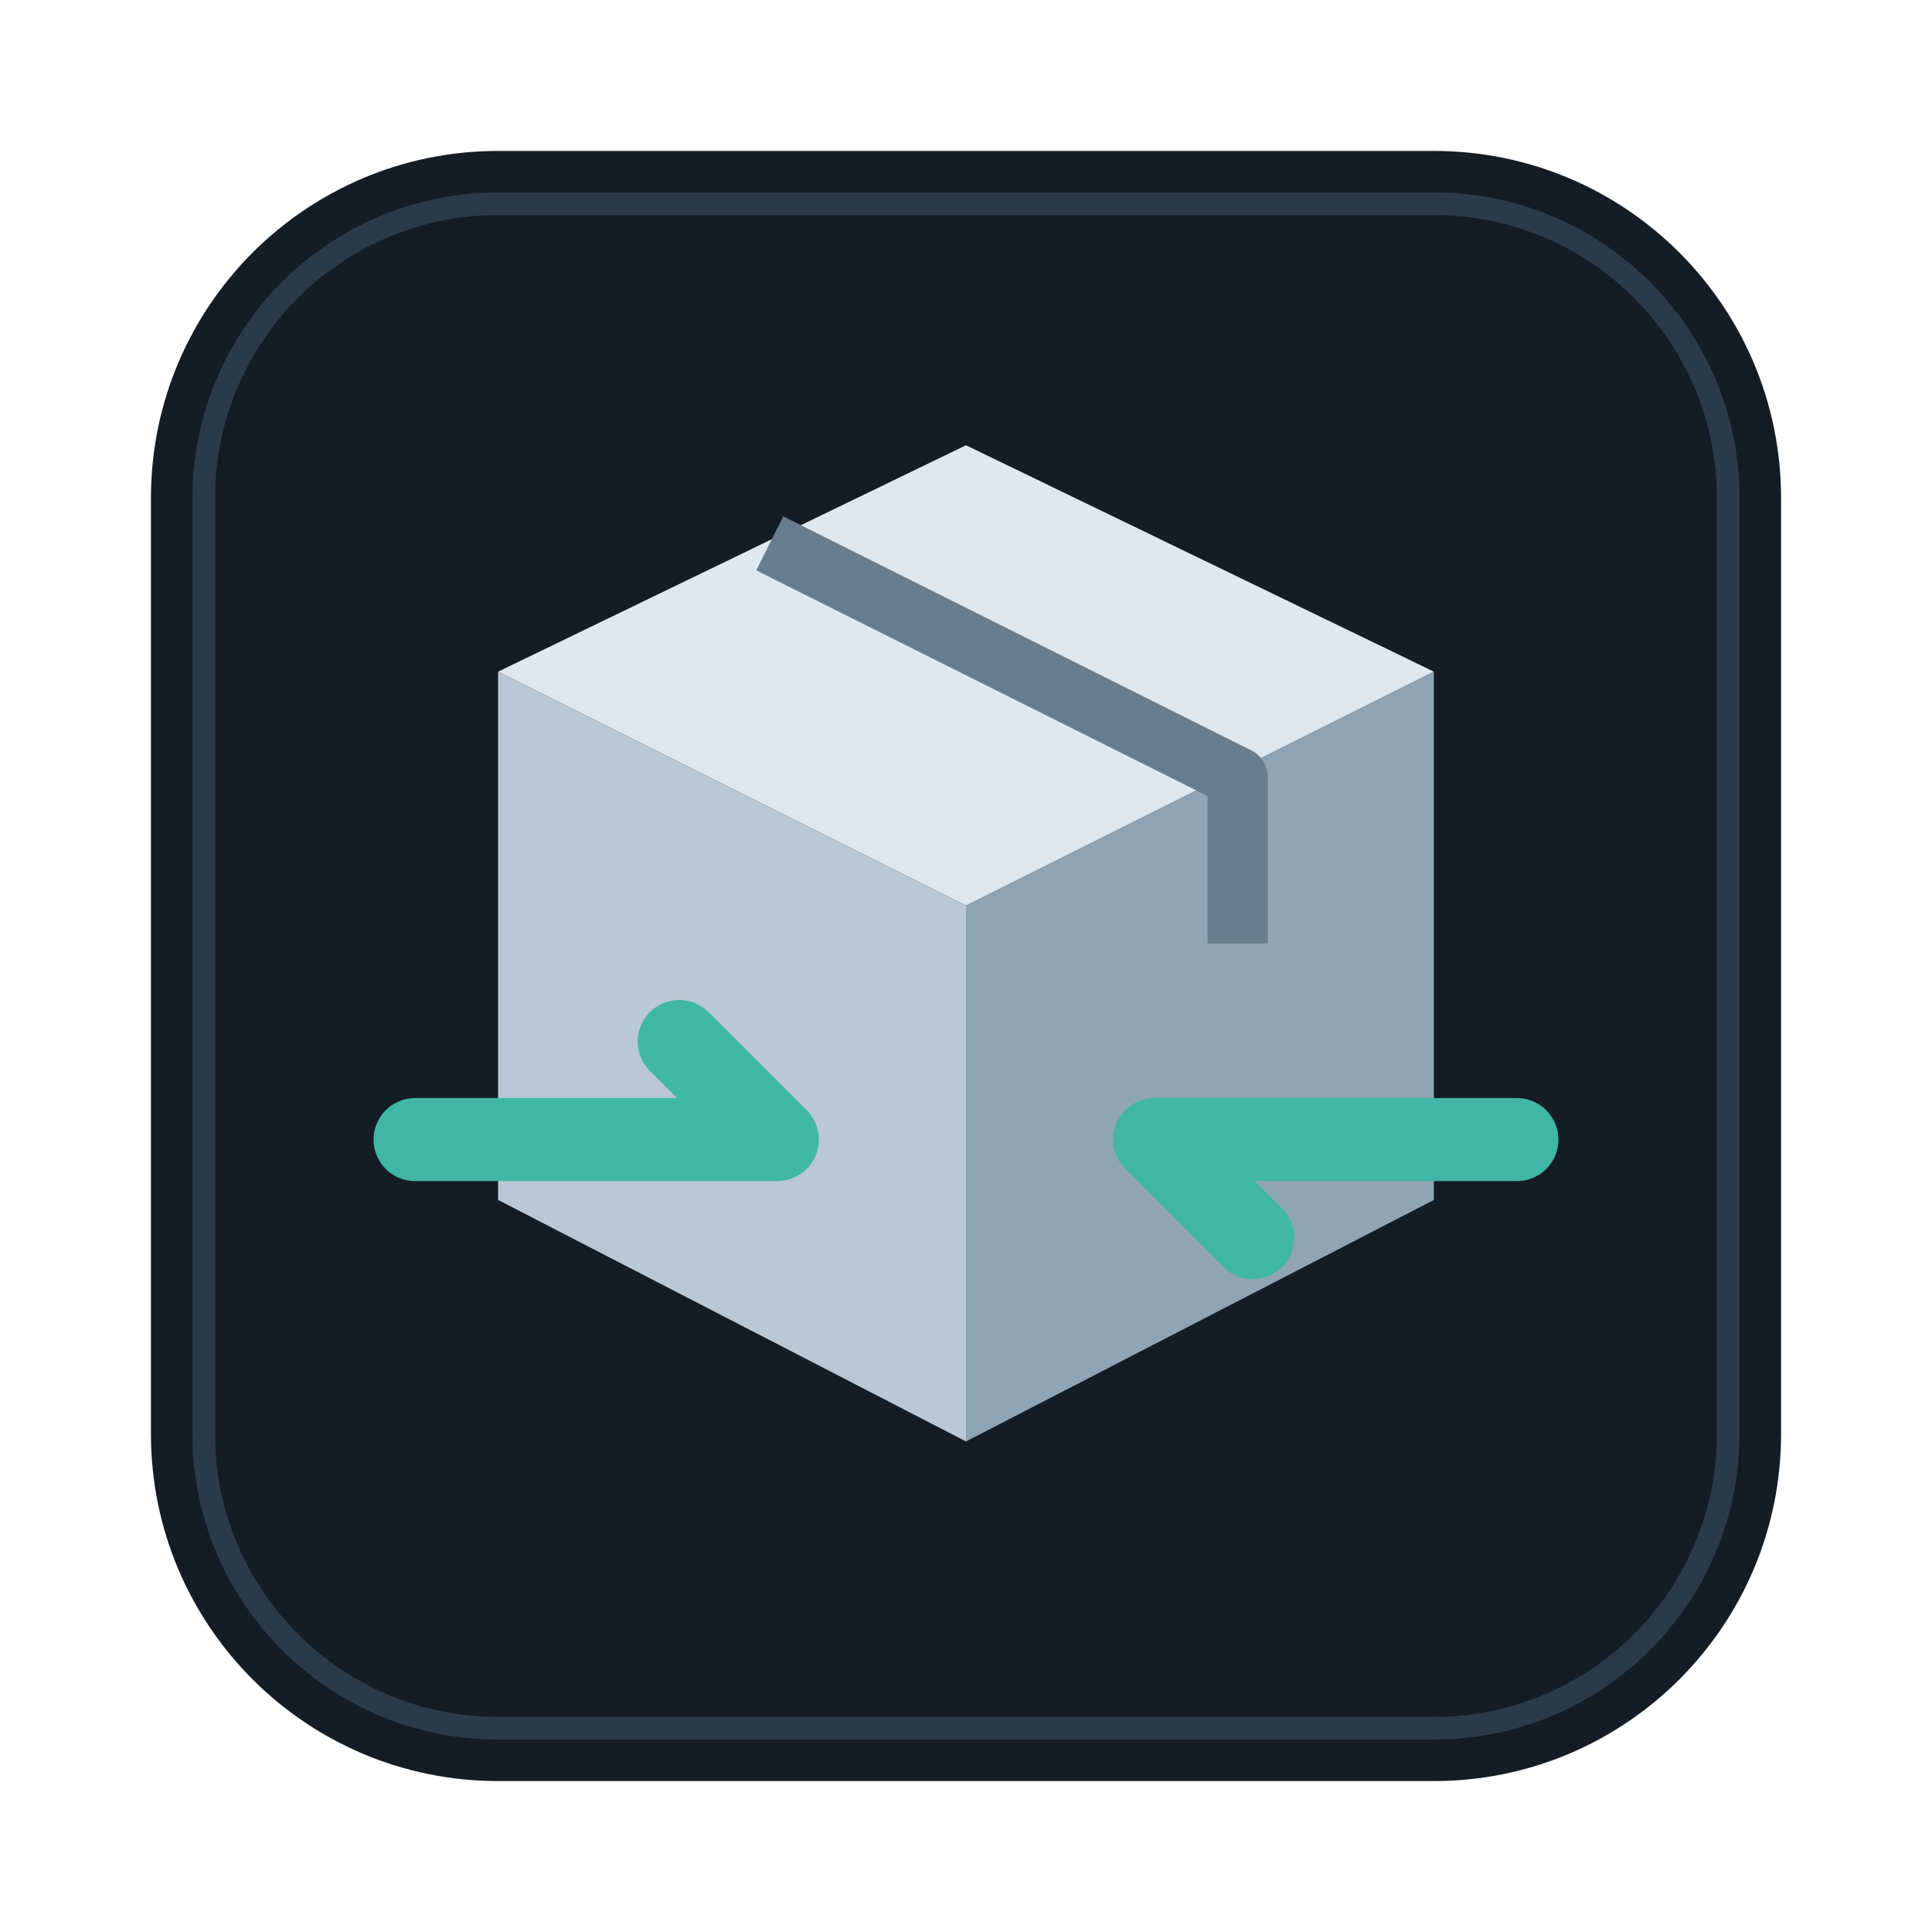
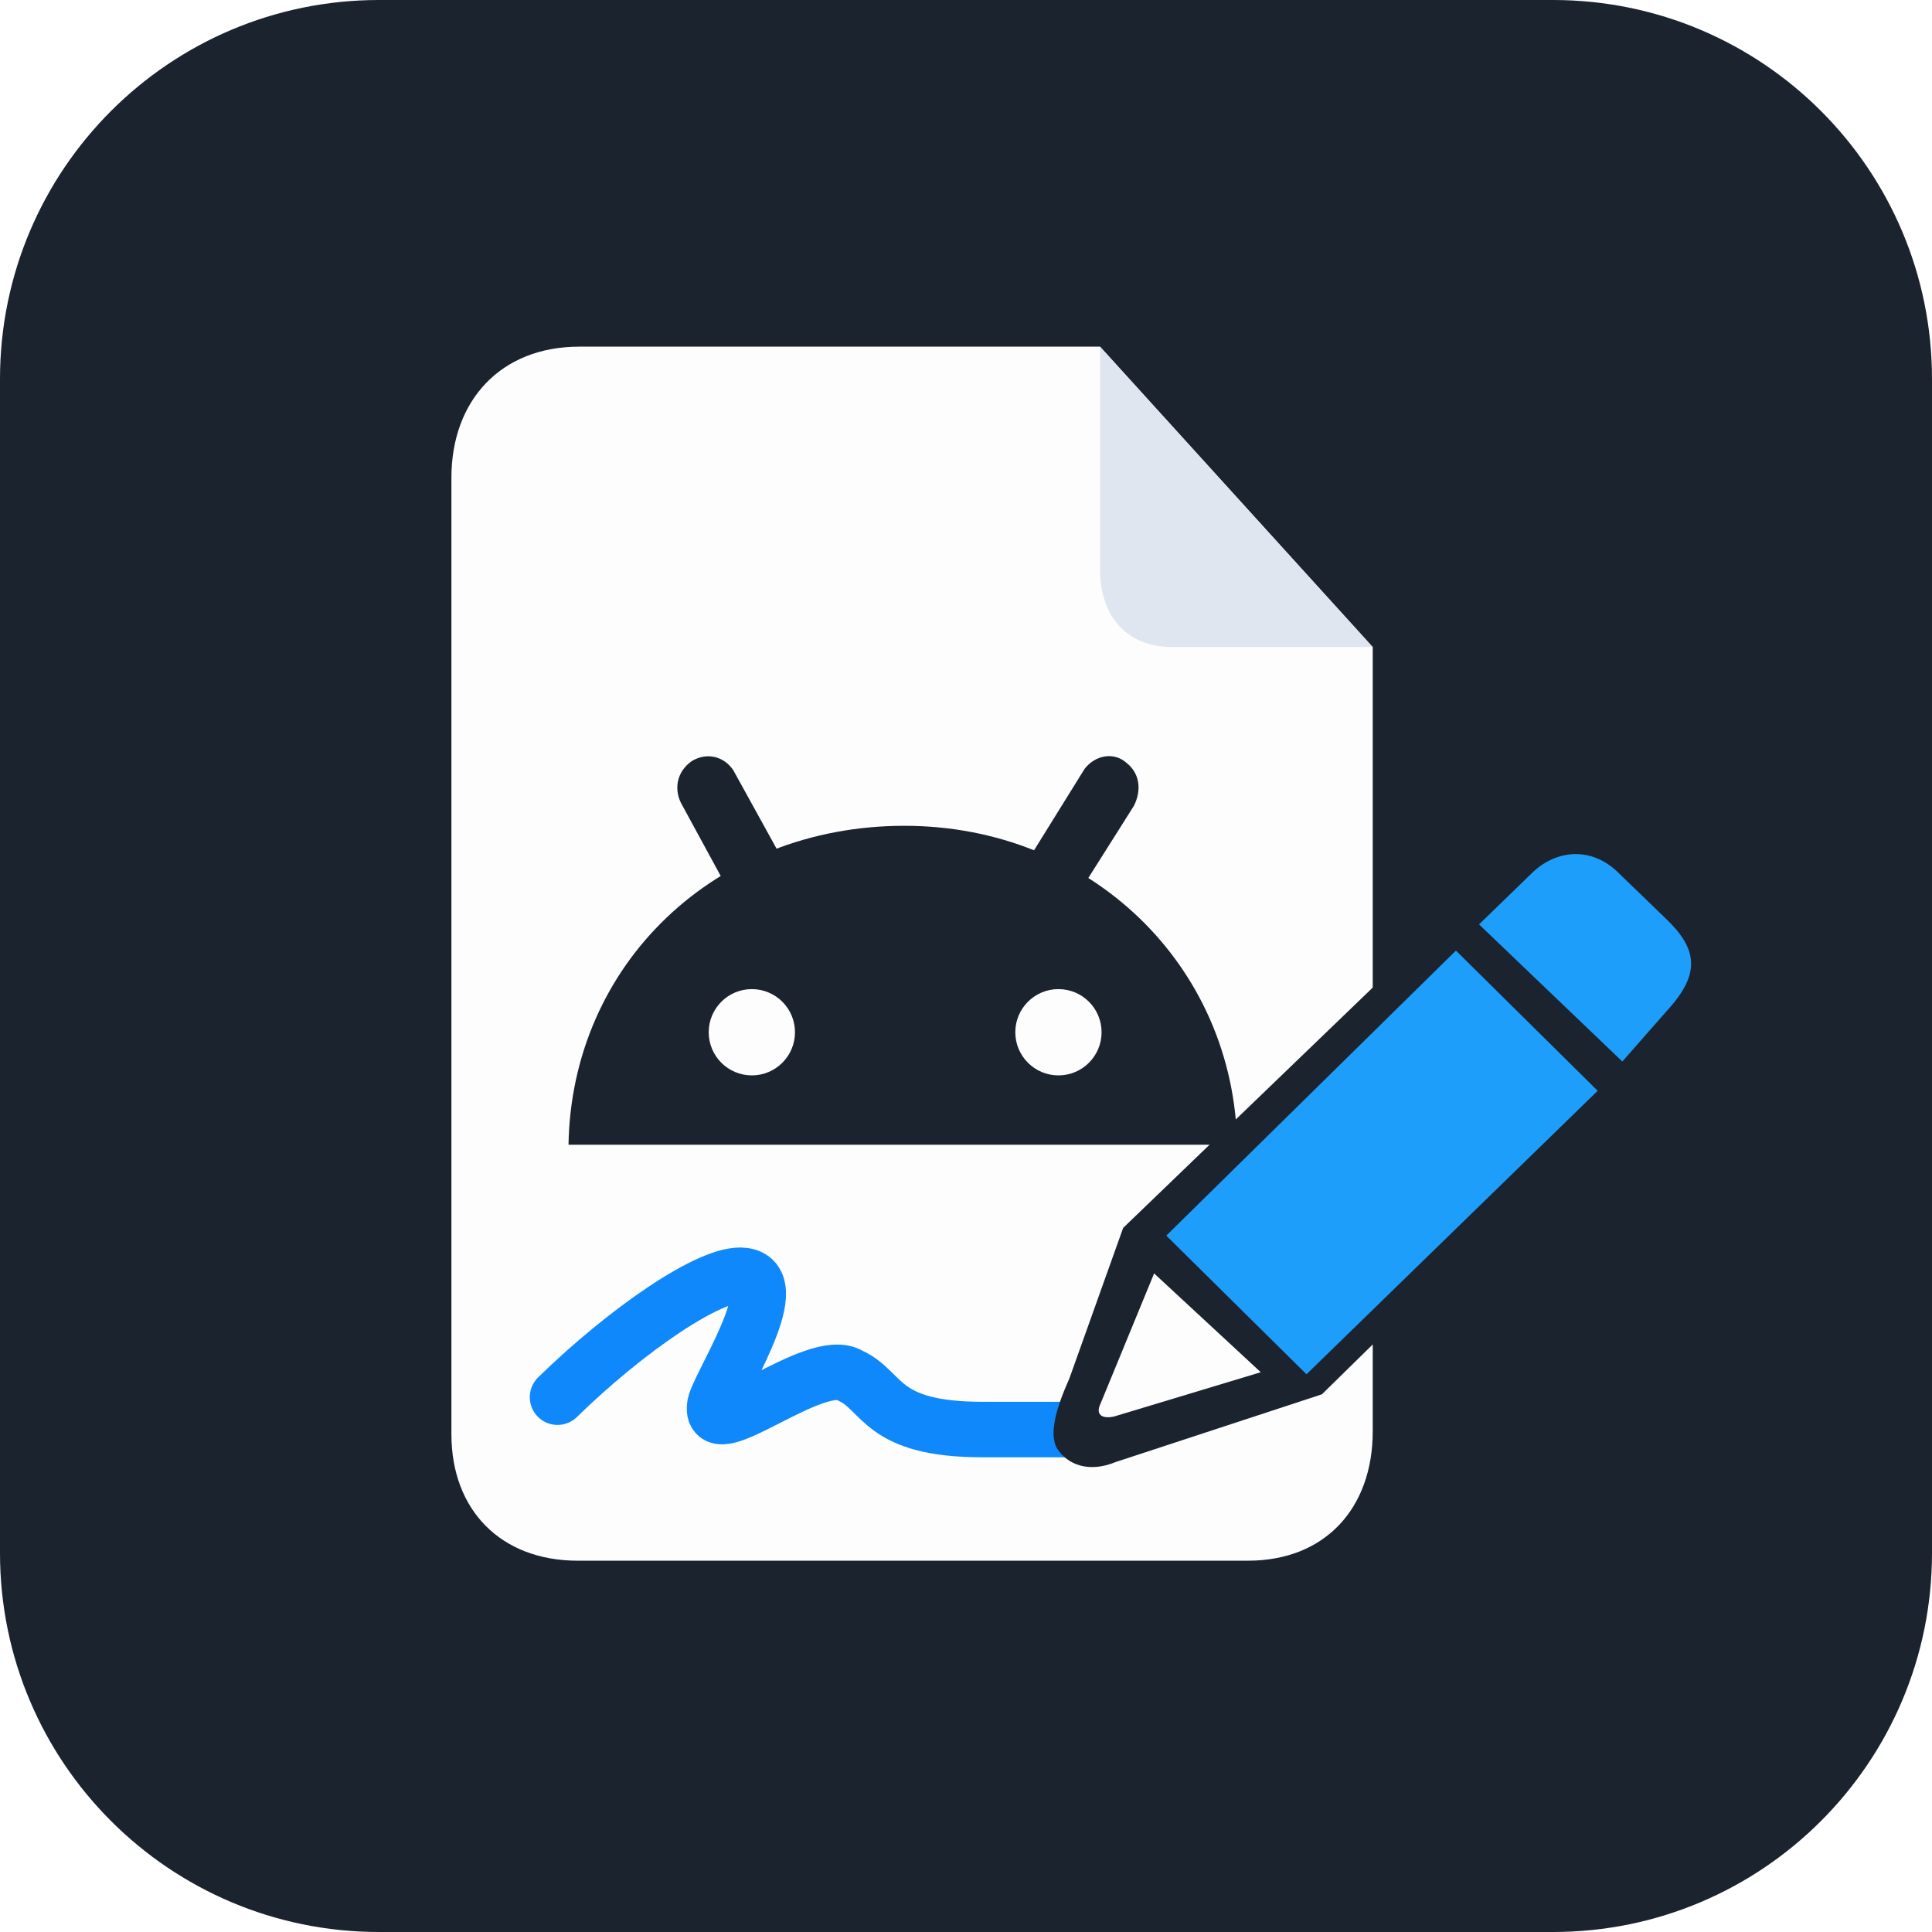
- <svg xmlns="http://www.w3.org/2000/svg" width="256" height="256" viewBox="0 0 256 256">
-   <rect x="20" y="20" width="216" height="216" rx="46" fill="#141c25" />
-   <rect x="27" y="27" width="202" height="202" rx="39" fill="none" stroke="#2b3a49" stroke-width="3" />
-   <path d="M66 89 128 59l62 30-62 31-62-31Z" fill="#dfe8ef" />
-   <path d="M66 89v70l62 32v-71L66 89Z" fill="#b9c8d4" />
-   <path d="M190 89v70l-62 32v-71l62-31Z" fill="#8fa4b5" />
-   <path d="m102 72 62 31v22" fill="none" stroke="#667d8f" stroke-width="8" stroke-linejoin="round" />
-   <g transform="translate(0 -22)">
-     <path d="M55 173h48l-13-13" fill="none" stroke="#40b7a4" stroke-width="11" stroke-linecap="round" stroke-linejoin="round" />
-     <path d="M201 173h-48l13 13" fill="none" stroke="#40b7a4" stroke-width="11" stroke-linecap="round" stroke-linejoin="round" />
+ <svg xmlns="http://www.w3.org/2000/svg" width="1024" height="1024" viewBox="0 0 1024 1024">
+   <g id="Layer_1" data-name="Layer 1">
+     <path d="M200.88 0 L823.12 0 C934.063 0 1024 89.937 1024 200.88 L1024 823.12 C1024 934.063 934.063 1024 823.12 1024 L200.88 1024 C89.937 1024 0 934.063 0 823.12 L0 200.88 C0 89.937 89.937 0 200.88 0 Z" fill="#1b232e" />
+     <path d="M307.037 183.732 L583.043 183.732 L727.579 342.967 L727.579 758.609 C727.579 799.439 702.265 827.203 661.435 827.203 L306.22 827.203 C265.391 827.203 239.26 800.255 239.26 760.242 L239.26 253.142 C239.26 212.313 265.391 183.732 307.037 183.732 Z" fill="#fdfdfd" />
+     <path d="M583.043 183.732 L727.579 342.967 L621.423 342.967 C597.742 342.967 583.043 327.451 583.043 301.321 Z" fill="#dfe6f0" />
+     <g>
+       <path d="M387.062 473.62 L361.748 427.075 C356.848 418.909 358.482 409.11 366.648 403.394 C374.813 398.494 383.796 400.944 388.695 408.293 L414.826 455.655 Z" fill="#1b232e" />
+       <path d="M545.48 454.839 L574.877 407.477 C580.593 400.128 590.392 398.494 596.925 404.211 C604.274 409.927 605.091 418.909 601.008 427.075 L571.611 473.62 Z" fill="#1b232e" />
+       <path d="M301.321 606.724 C302.954 511.183 378.896 437.691 479.337 437.691 C578.144 437.691 654.086 512 655.719 606.724 Z" fill="#1b232e" />
+     </g>
+     <g>
+       <path d="M421.359 547.113 C421.359 559.741 411.122 569.978 398.494 569.978 C385.867 569.978 375.63 559.741 375.63 547.113 C375.63 534.486 385.867 524.249 398.494 524.249 C411.122 524.249 421.359 534.486 421.359 547.113 Z" fill="#fdfdfd" />
+       <path d="M583.86 547.113 C583.86 559.741 573.623 569.978 560.995 569.978 C548.368 569.978 538.131 559.741 538.131 547.113 C538.131 534.486 548.368 524.249 560.995 524.249 C573.623 524.249 583.86 534.486 583.86 547.113 Z" fill="#fdfdfd" />
+     </g>
+     <path d="M295.497 740.54 C331.427 705.427 377.156 673.58 394.304 676.03 C417.985 679.296 378.789 737.274 378.789 745.44 C376.339 766.671 432.684 717.676 450.649 729.108 C468.613 737.274 466.164 757.688 520.875 757.688 L568.237 757.688" fill="none" stroke="#0e88fb" stroke-width="29.397" stroke-linecap="round" stroke-linejoin="round" />
+     <path d="M566.711 730.845 L595.292 650.82 L771.675 480.97 L867.215 575.694 L700.632 739.011 L591.209 774.941 C577.327 780.657 565.895 776.574 560.179 767.592 C556.096 760.242 559.362 747.177 566.711 730.845 Z" fill="#1b232e" />
+     <path d="M611.707 674.935 L668.231 727.308 L590.351 750.82 C583.752 752.162 580.598 749.569 583.299 743.968 Z" fill="#fdfdfd" />
+     <path d="M618.156 654.903 L771.675 503.834 L846.801 578.144 L692.466 728.396 Z" fill="#1e9efb" />
+     <path d="M768.408 486.686 L803.522 453.206 C823.12 433.608 851.7 434.424 872.115 454.022 L891.713 474.437 C913.761 495.668 913.761 522.616 893.346 543.847 L860.683 578.144 Z" fill="#1b232e" />
+     <path d="M783.923 489.952 L811.687 463.005 C823.936 450.756 843.534 447.49 859.049 463.821 L882.73 486.686 C899.879 503.018 901.512 516.083 883.547 535.681 L859.866 562.628 Z" fill="#1e9efb" />
  </g>
</svg>
